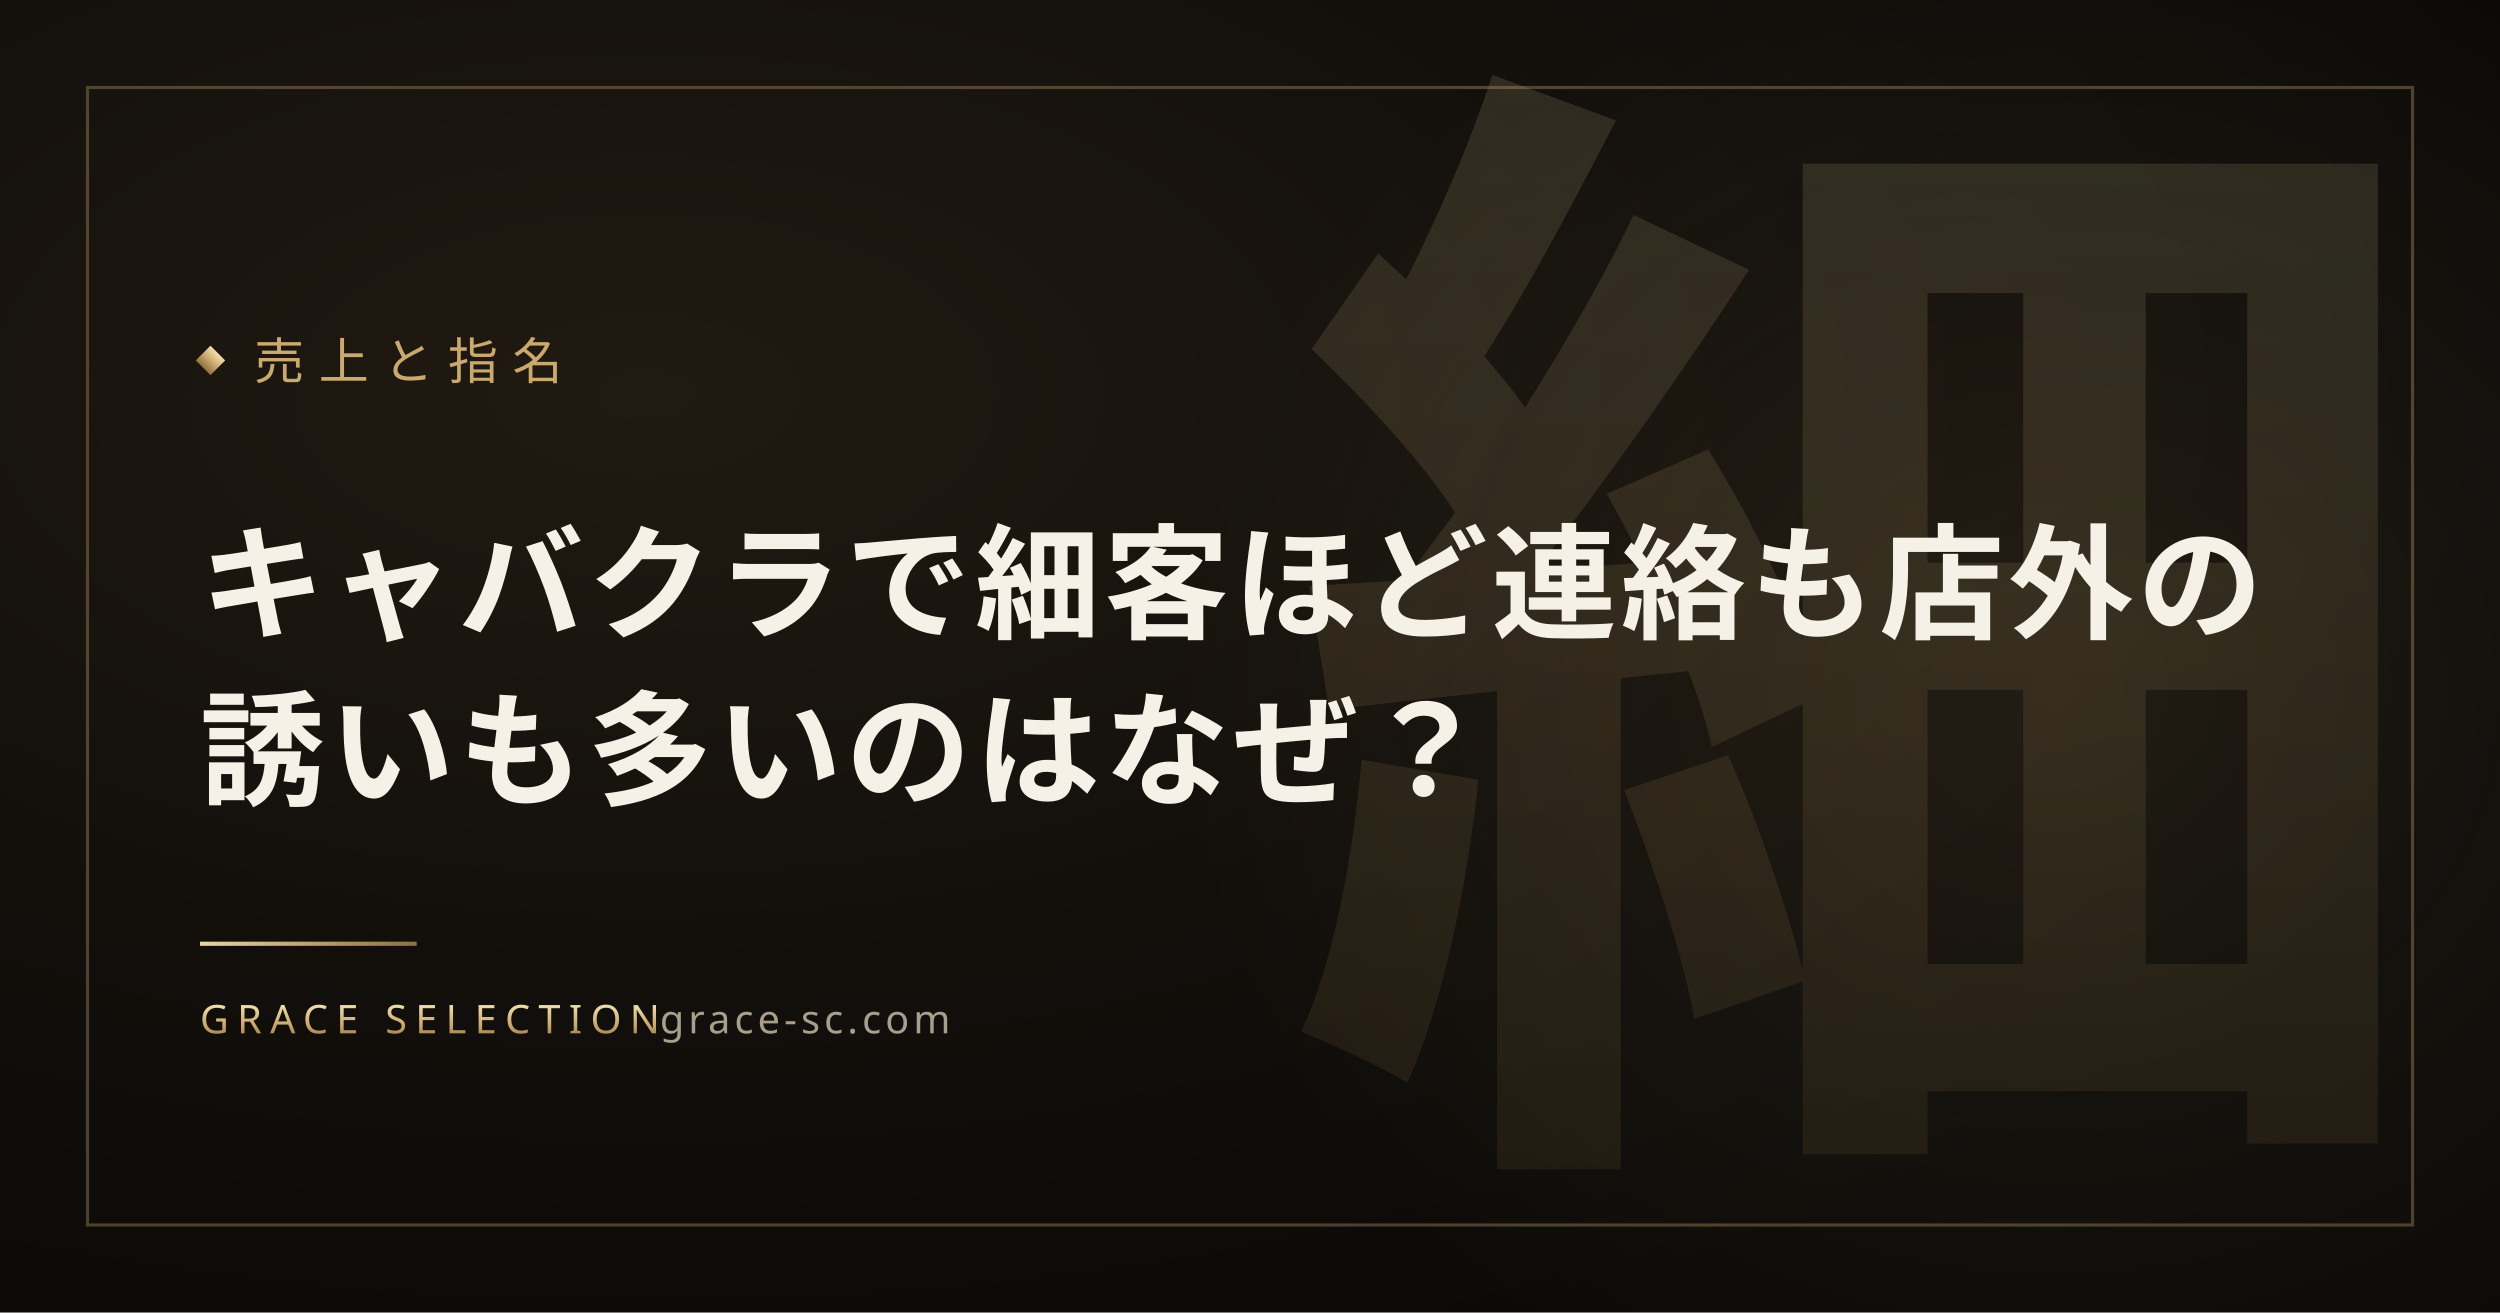
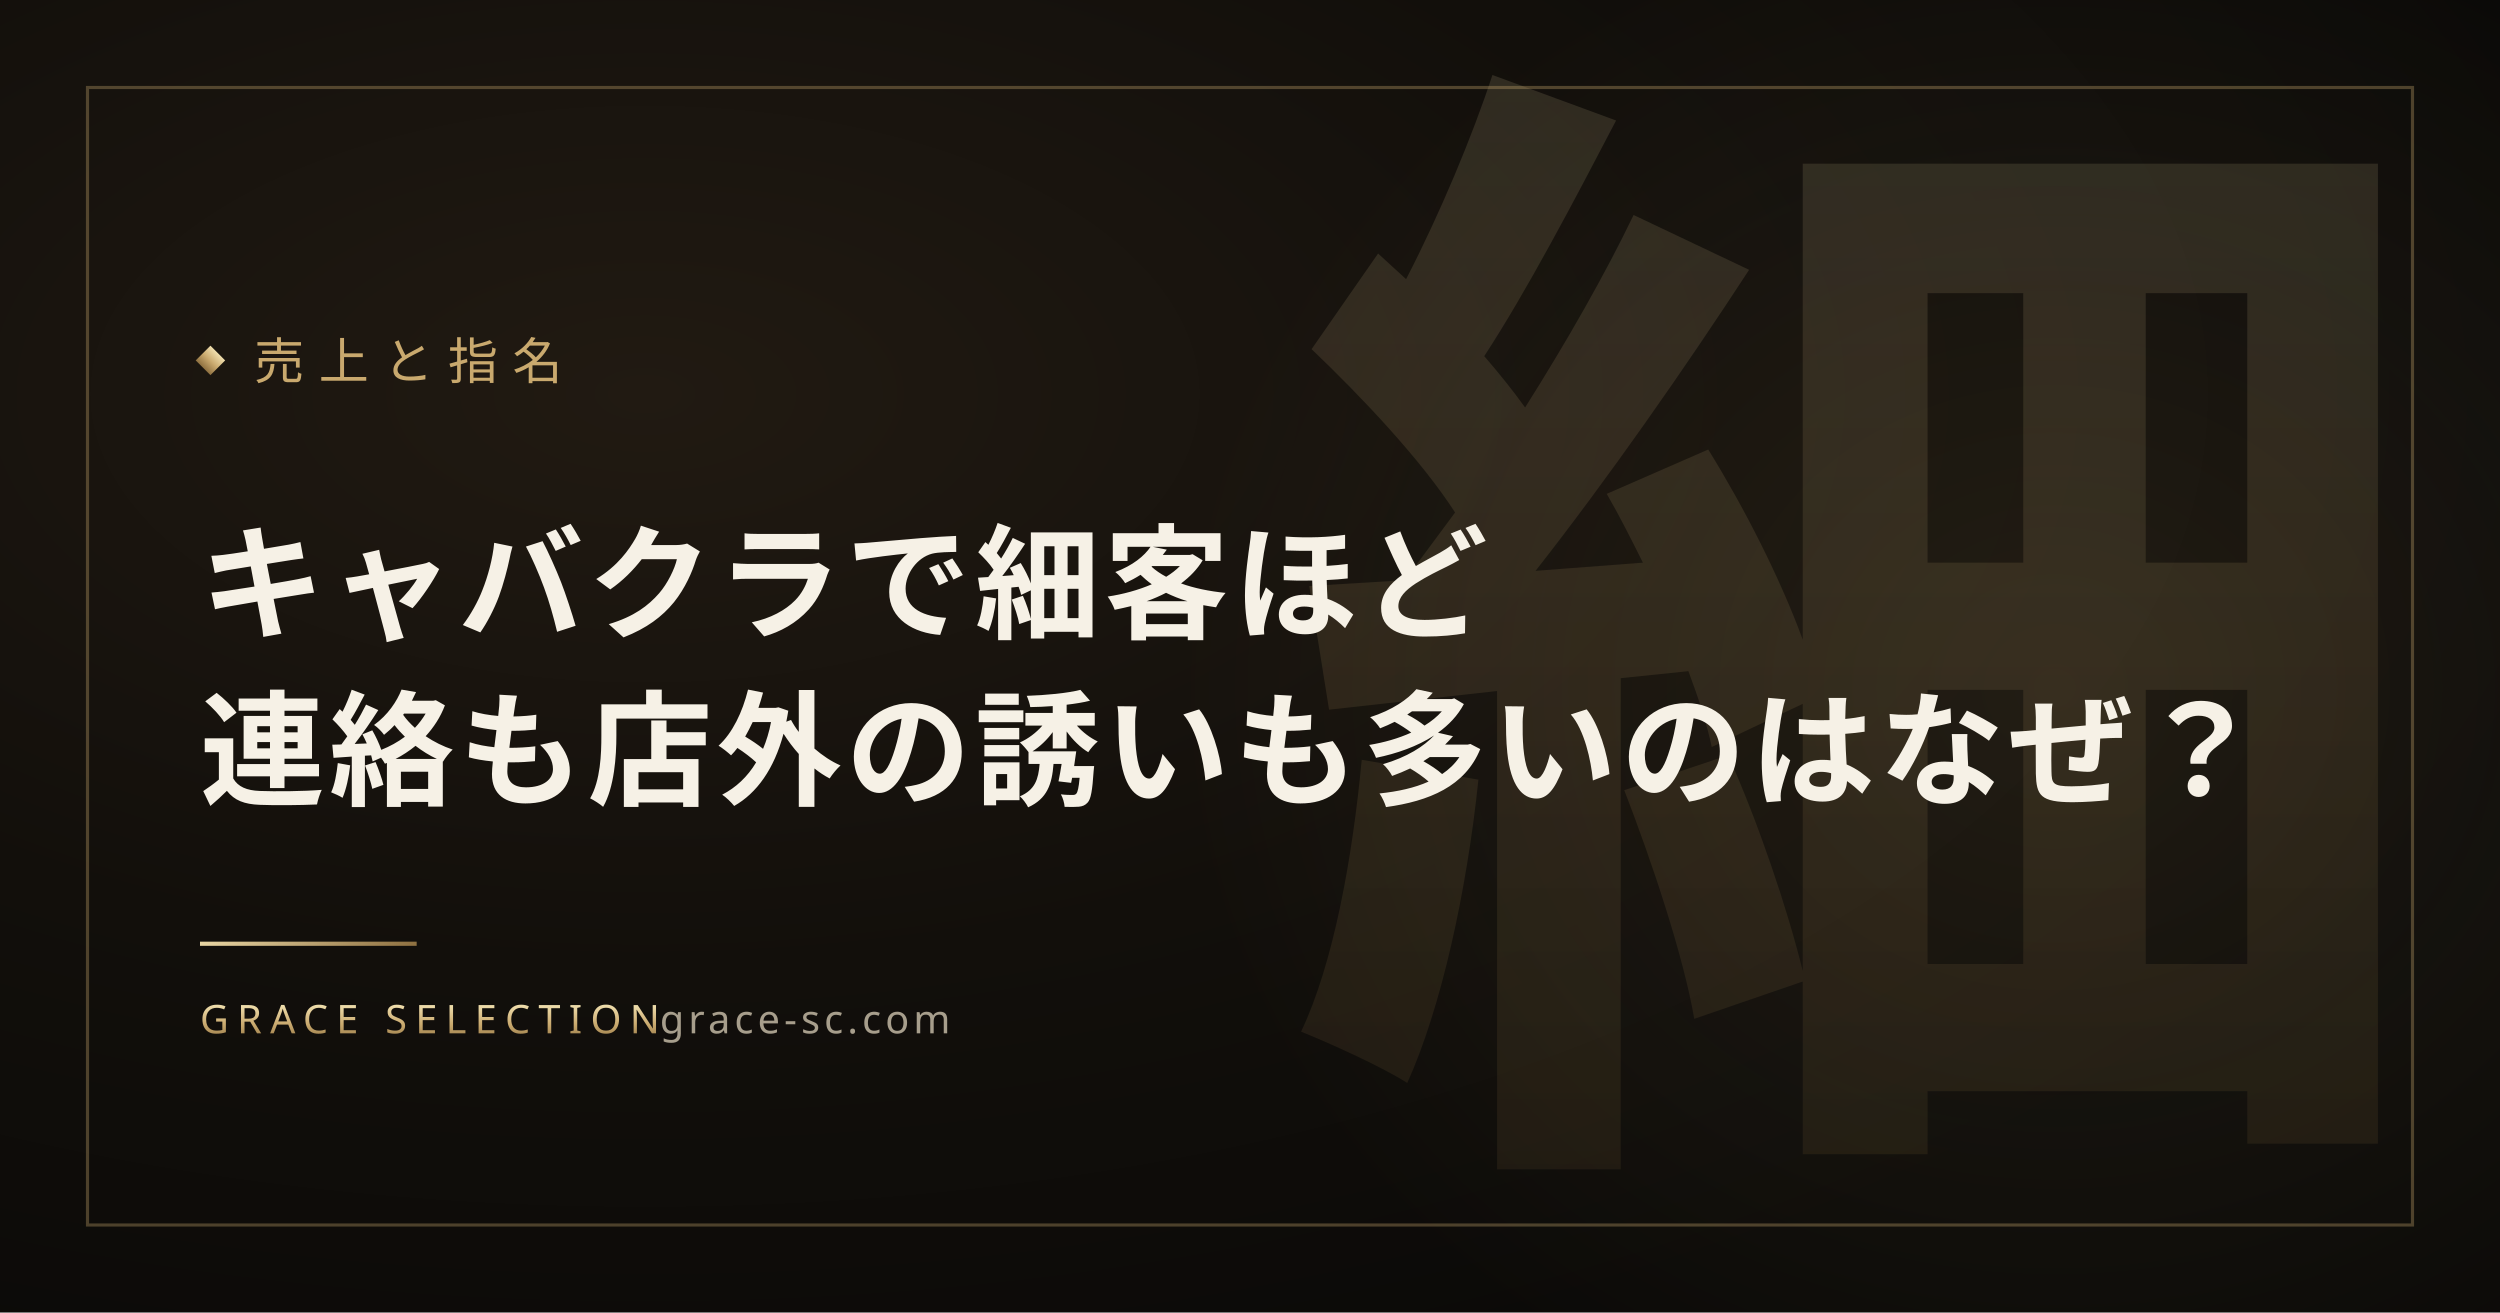
<svg xmlns="http://www.w3.org/2000/svg" viewBox="0 0 1200 630" width="1200" height="630" preserveAspectRatio="xMidYMid slice">
  <defs>
    <radialGradient id="warm" cx="26%" cy="30%" r="80%">
      <stop offset="0%" stop-color="#211A12" />
      <stop offset="55%" stop-color="#120F0B" />
      <stop offset="100%" stop-color="#0B0A08" />
    </radialGradient>
    <radialGradient id="lift" cx="50%" cy="50%" r="50%">
      <stop offset="0%" stop-color="#C9A96E" stop-opacity="0.10" />
      <stop offset="100%" stop-color="#C9A96E" stop-opacity="0" />
    </radialGradient>
    <linearGradient id="foil" x1="0" y1="0" x2="0" y2="1">
      <stop offset="0%" stop-color="#F0DFAE" />
      <stop offset="52%" stop-color="#C9A96E" />
      <stop offset="100%" stop-color="#8E7040" />
    </linearGradient>
    <linearGradient id="foilrule" x1="0" y1="0" x2="1" y2="0">
      <stop offset="0%" stop-color="#E8D5A3" />
      <stop offset="100%" stop-color="#8E7040" />
    </linearGradient>
  </defs>
  <rect width="1200" height="630" fill="url(#warm)" />
  <ellipse cx="985" cy="330" rx="420" ry="380" fill="url(#lift)" />
  <text x="1175" y="512" text-anchor="end" font-family="'Noto Serif JP','Hiragino Mincho ProN','Yu Mincho','BIZ UDPMincho',serif" font-size="560" font-weight="600" fill="url(#foil)" opacity="0.13">細</text>
  <rect x="42" y="42" width="1116" height="546" fill="none" stroke="#C9A96E" stroke-opacity="0.34" stroke-width="1.5" />
  <rect x="96" y="168" width="10" height="10" transform="rotate(45 101 173)" fill="url(#foil)" />
  <text x="122" y="182" font-family="'Noto Sans JP','Hiragino Sans','Yu Gothic','Meiryo',sans-serif" font-size="24" letter-spacing="7" font-weight="500" fill="#C9A96E">売上と指名</text>
-   <text x="96" y="302" font-family="'Noto Serif JP','Hiragino Mincho ProN','Yu Mincho','BIZ UDPMincho',serif" font-size="60" font-weight="600" fill="#F6F1E6" letter-spacing="2">キャバクラで細客ほど連絡も店外の</text>
-   <text x="96" y="382" font-family="'Noto Serif JP','Hiragino Mincho ProN','Yu Mincho','BIZ UDPMincho',serif" font-size="60" font-weight="600" fill="#F6F1E6" letter-spacing="2">誘いも多いのはなぜ？</text>
+   <text x="96" y="302" font-family="'Noto Serif JP','Hiragino Mincho ProN','Yu Mincho','BIZ UDPMincho',serif" font-size="60" font-weight="600" fill="#F6F1E6" letter-spacing="2">キャバクラで細客ほど</text>
+   <text x="96" y="382" font-family="'Noto Serif JP','Hiragino Mincho ProN','Yu Mincho','BIZ UDPMincho',serif" font-size="60" font-weight="600" fill="#F6F1E6" letter-spacing="2">連絡も店外の誘いも多いのはなぜ？</text>
  <rect x="96" y="452" width="104" height="2" fill="url(#foilrule)" />
  <text x="96" y="496" font-family="'Noto Sans JP','Hiragino Sans','Yu Gothic','Meiryo',sans-serif" font-size="19" letter-spacing="4" font-weight="500" fill="url(#foil)">GRACE SELECTION<tspan fill="#A79E8C" letter-spacing="2" font-weight="400">　grace-sc.com</tspan>
  </text>
</svg>
